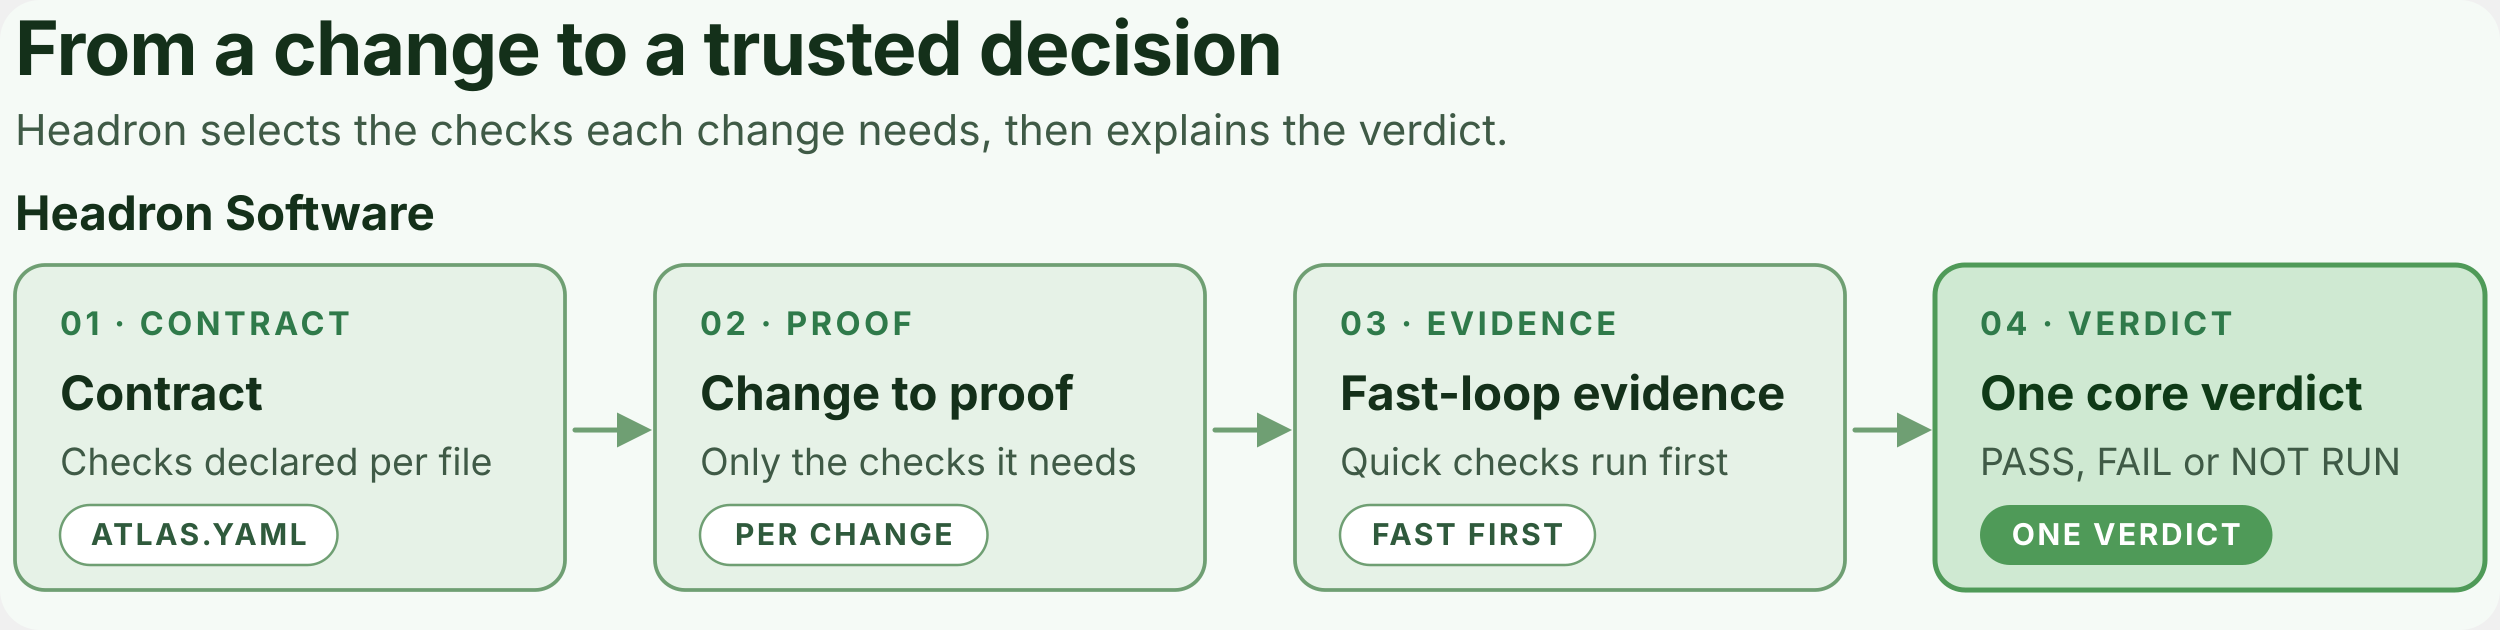
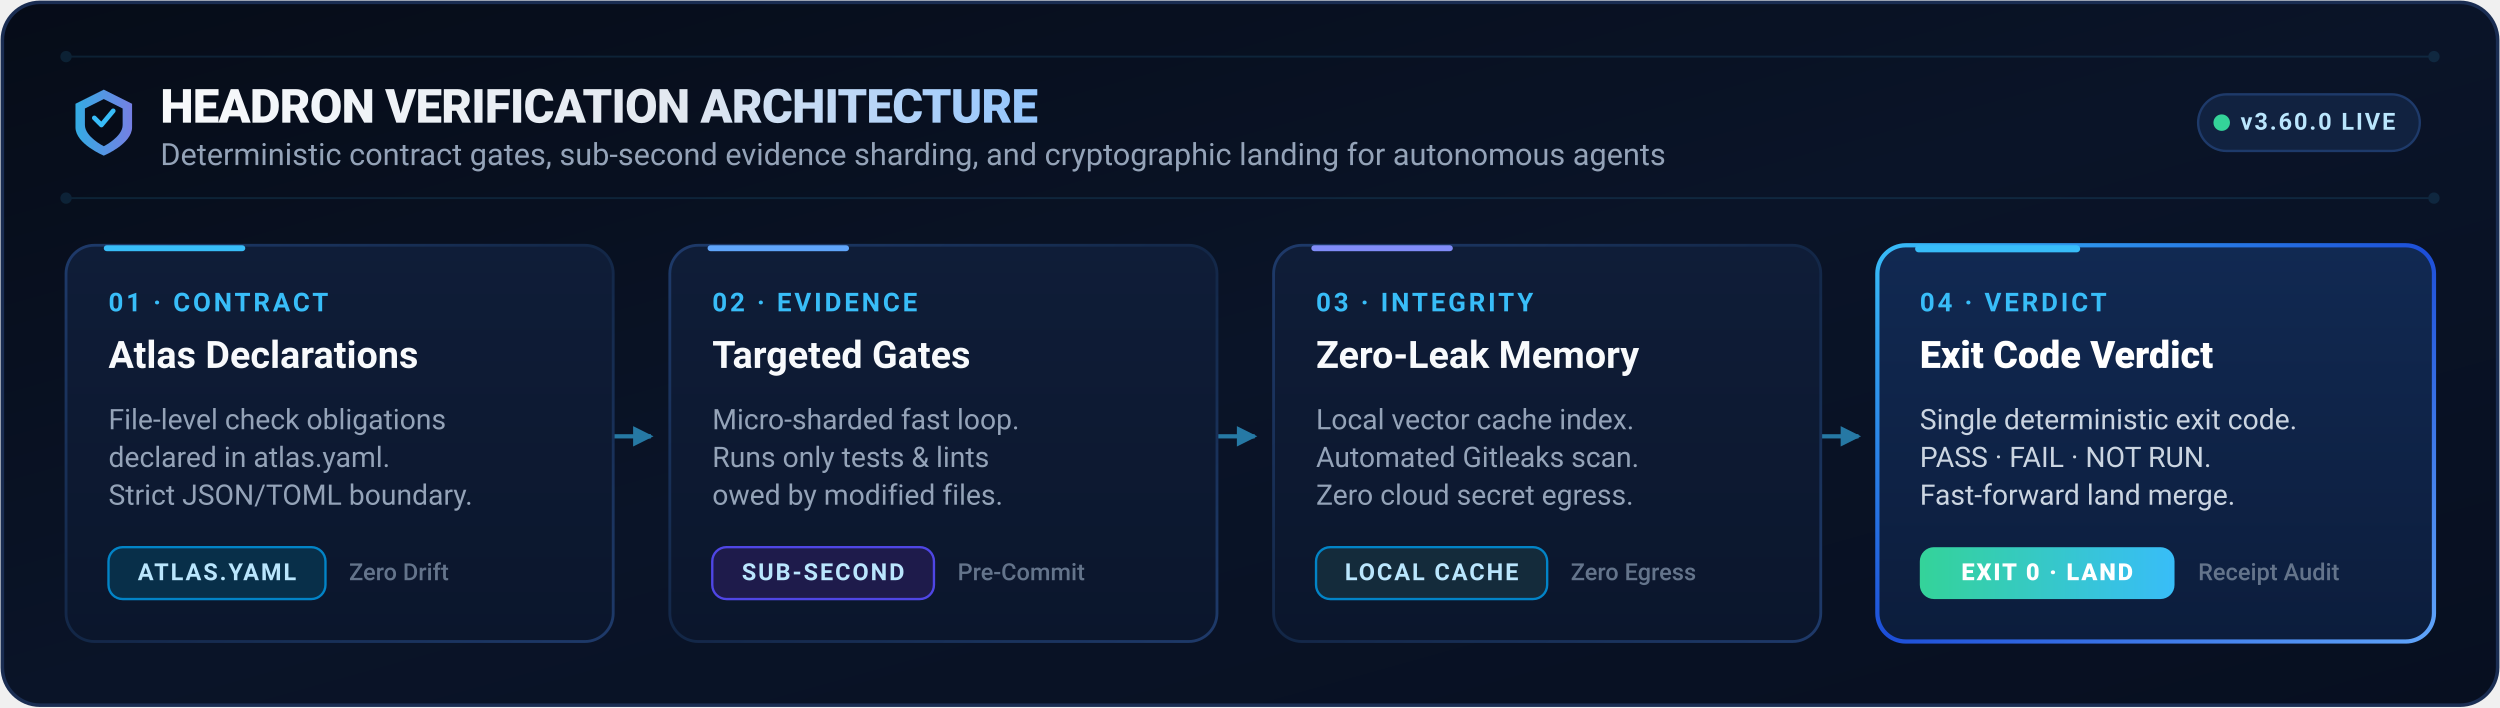
- <svg xmlns="http://www.w3.org/2000/svg" width="1000" height="252" viewBox="0 8 1000 252" role="img" aria-labelledby="title desc">
-   <style>
-     .node{fill:#e6f2e7;stroke:#6f9f73;stroke-width:1.5}
-     .core{fill:#cfe9d2;stroke:#4f9a58;stroke-width:2}
-     .arrow{stroke:#6f9f73;stroke-width:2;fill:none;stroke-linecap:round}
-     .chip{fill:#ffffff;stroke:#6f9f73;stroke-width:1}
-     .chip-core{fill:#4f9a58;stroke:none}
-     .tag{font-family:-apple-system,BlinkMacSystemFont,"Segoe UI",system-ui,sans-serif;fill:#2f7a4a;font-size:13px;font-weight:700;letter-spacing:1.4px}
-     .title{font-family:-apple-system,BlinkMacSystemFont,"Segoe UI",system-ui,sans-serif;fill:#14301a;font-size:19px;font-weight:700}
-     .core-title{font-family:-apple-system,BlinkMacSystemFont,"Segoe UI",system-ui,sans-serif;fill:#0f3a17;font-size:19px;font-weight:700}
-     .desc{font-family:-apple-system,BlinkMacSystemFont,"Segoe UI",system-ui,sans-serif;fill:#3f5a46;font-size:15px}
-     .chiptext{font-family:-apple-system,BlinkMacSystemFont,"Segoe UI",system-ui,sans-serif;fill:#2f5a3c;font-size:12px;font-weight:700;letter-spacing:1px}
-     .chiptext-core{font-family:-apple-system,BlinkMacSystemFont,"Segoe UI",system-ui,sans-serif;fill:#ffffff;font-size:12px;font-weight:700;letter-spacing:1px}
-     .hero{font-family:-apple-system,BlinkMacSystemFont,"Segoe UI",system-ui,sans-serif;fill:#14301a;font-size:30px;font-weight:700;letter-spacing:-.4px}
-     .sub{font-family:-apple-system,BlinkMacSystemFont,"Segoe UI",system-ui,sans-serif;fill:#3f5a46;font-size:17px}
-     .row-label{font-family:-apple-system,BlinkMacSystemFont,"Segoe UI",system-ui,sans-serif;fill:#14301a;font-size:19px;font-weight:700}
-   </style>
-   <rect x="0" y="8" width="1000" height="252" rx="16" fill="#f5faf6" />
+ <svg xmlns="http://www.w3.org/2000/svg" width="1060" height="300" viewBox="0 0 1060 300" fill="none" role="img" aria-labelledby="title desc">
  <defs>
-     <marker id="head" viewBox="0 0 10 10" refX="8" refY="5" markerWidth="7" markerHeight="7" orient="auto">
-       <path d="M0,0 L10,5 L0,10 z" fill="#6f9f73" />
+     <linearGradient id="bgGrad" x1="0%" y1="0%" x2="100%" y2="100%">
+       <stop offset="0%" stop-color="#060c18" />
+       <stop offset="50%" stop-color="#0a1428" />
+       <stop offset="100%" stop-color="#070f20" />
+     </linearGradient>
+     <linearGradient id="cardGrad" x1="0%" y1="0%" x2="0%" y2="100%">
+       <stop offset="0%" stop-color="#0f1d38" />
+       <stop offset="100%" stop-color="#0b162c" />
+     </linearGradient>
+     <linearGradient id="verdictGrad" x1="0%" y1="0%" x2="0%" y2="100%">
+       <stop offset="0%" stop-color="#112952" />
+       <stop offset="100%" stop-color="#0c1d3c" />
+     </linearGradient>
+     <linearGradient id="borderGrad" x1="0%" y1="0%" x2="100%" y2="100%">
+       <stop offset="0%" stop-color="#1e3a6a" />
+       <stop offset="50%" stop-color="#132747" />
+       <stop offset="100%" stop-color="#1e3a6a" />
+     </linearGradient>
+     <linearGradient id="verdictBorder" x1="0%" y1="0%" x2="100%" y2="100%">
+       <stop offset="0%" stop-color="#38bdf8" />
+       <stop offset="50%" stop-color="#1d4ed8" />
+       <stop offset="100%" stop-color="#60a5fa" />
+     </linearGradient>
+     <linearGradient id="cyanAccent" x1="0%" y1="0%" x2="100%" y2="0%">
+       <stop offset="0%" stop-color="#38bdf8" />
+       <stop offset="100%" stop-color="#818cf8" />
+     </linearGradient>
+     <linearGradient id="emeraldAccent" x1="0%" y1="0%" x2="100%" y2="0%">
+       <stop offset="0%" stop-color="#34d399" />
+       <stop offset="100%" stop-color="#38bdf8" />
+     </linearGradient>
+     <linearGradient id="headerGrad" x1="0%" y1="0%" x2="100%" y2="0%">
+       <stop offset="0%" stop-color="#f8fafc" />
+       <stop offset="60%" stop-color="#e2e8f0" />
+       <stop offset="100%" stop-color="#93c5fd" />
+     </linearGradient>
+     <filter id="glowCyan" x="-20%" y="-20%" width="140%" height="140%">
+       <feGaussianBlur stdDeviation="4" result="blur" />
+       <feComposite in="SourceGraphic" in2="blur" operator="over" />
+     </filter>
+     <marker id="arrowHead" viewBox="0 0 10 10" refX="7" refY="5" markerWidth="6" markerHeight="6" orient="auto">
+       <path d="M0,1 L8,5 L0,9 z" fill="#38bdf8" />
    </marker>
  </defs>
-   <text class="hero" x="6" y="38">From a change to a trusted decision</text>
-   <text class="sub" x="6" y="66">Headron selects the checks each change needs, then explains the verdict.</text>
-   <text class="row-label" x="6" y="100">Headron Software</text>
-   <rect class="node" x="6" y="114" width="220" height="130" rx="12" />
-   <text class="tag" x="24" y="142">01 · CONTRACT</text>
-   <text class="title" x="24" y="172">Contract</text>
-   <text class="desc" x="24" y="198">Checks declared per file</text>
-   <rect class="chip" x="24" y="210" width="111" height="24" rx="12" />
-   <text class="chiptext" x="79.5" y="226" text-anchor="middle">ATLAS.YAML</text>
-   <rect class="node" x="262" y="114" width="220" height="130" rx="12" />
-   <text class="tag" x="280" y="142">02 · PROOF</text>
-   <text class="title" x="280" y="172">Change to proof</text>
-   <text class="desc" x="280" y="198">Only the checks it needs</text>
-   <rect class="chip" x="280" y="210" width="115" height="24" rx="12" />
-   <text class="chiptext" x="337.5" y="226" text-anchor="middle">PER CHANGE</text>
-   <rect class="node" x="518" y="114" width="220" height="130" rx="12" />
-   <text class="tag" x="536" y="142">03 · EVIDENCE</text>
-   <text class="title" x="536" y="172">Fast-loop evidence</text>
-   <text class="desc" x="536" y="198">Quick checks run first</text>
-   <rect class="chip" x="536" y="210" width="102" height="24" rx="12" />
-   <text class="chiptext" x="587" y="226" text-anchor="middle">FAST FIRST</text>
-   <rect class="core" x="774" y="114" width="220" height="130" rx="12" />
-   <text class="tag" x="792" y="142">04 · VERDICT</text>
-   <text class="core-title" x="792" y="172">One core verdict</text>
-   <text class="desc" x="792" y="198">PASS, FAIL or NOT RUN</text>
-   <rect class="chip-core" x="792" y="210" width="117" height="24" rx="12" />
-   <text class="chiptext-core" x="850.5" y="226" text-anchor="middle">ONE VERDICT</text>
-   <line class="arrow" x1="230" y1="180" x2="258" y2="180" marker-end="url(#head)" />
-   <line class="arrow" x1="486" y1="180" x2="514" y2="180" marker-end="url(#head)" />
-   <line class="arrow" x1="742" y1="180" x2="770" y2="180" marker-end="url(#head)" />
+   <style>
+     .font-sans { font-family: -apple-system, BlinkMacSystemFont, "Segoe UI", Roboto, "Helvetica Neue", Arial, sans-serif; }
+     .header-title { font-size: 20px; font-weight: 800; letter-spacing: -0.3px; fill: url(#headerGrad); }
+     .header-sub { font-size: 13px; font-weight: 400; fill: #94a3b8; }
+     .step-tag { font-size: 11px; font-weight: 700; letter-spacing: 1.2px; fill: #38bdf8; }
+     .node-title { font-size: 16px; font-weight: 700; fill: #f8fafc; }
+     .node-desc { font-size: 12px; font-weight: 400; fill: #94a3b8; line-height: 1.4; }
+     .pill-label { font-size: 10px; font-weight: 700; letter-spacing: 0.8px; fill: #bae6fd; }
+     .verdict-title { font-size: 16px; font-weight: 800; fill: #ffffff; }
+     .verdict-pill-label { font-size: 10px; font-weight: 800; letter-spacing: 0.8px; fill: #ffffff; }
+     .tech-badge { font-size: 10px; font-weight: 500; fill: #64748b; }
+   </style>
+   <rect x="1" y="1" width="1058" height="298" rx="16" fill="url(#bgGrad)" stroke="#1a2d52" stroke-width="1.5" />
+   <g opacity="0.12" stroke="#38bdf8" stroke-width="0.8">
+     <line x1="28" y1="24" x2="1032" y2="24" />
+     <line x1="28" y1="84" x2="1032" y2="84" />
+     <circle cx="28" cy="24" r="2" fill="#38bdf8" />
+     <circle cx="1032" cy="24" r="2" fill="#38bdf8" />
+     <circle cx="28" cy="84" r="2" fill="#38bdf8" />
+     <circle cx="1032" cy="84" r="2" fill="#38bdf8" />
+   </g>
+   <g transform="translate(32, 38)">
+     <path d="M0 6 L12 0 L24 6 V16 C24 23 12 28 12 28 C12 28 0 23 0 16 Z" fill="url(#cyanAccent)" opacity="0.9" />
+     <path d="M12 4 L20 8 V15 C20 20 12 24 12 24 C12 24 4 20 4 15 V8 Z" fill="#060c18" />
+     <path d="M8 12 L11 15 L16 9" stroke="#38bdf8" stroke-width="2" stroke-linecap="round" stroke-linejoin="round" />
+     <text class="font-sans header-title" x="36" y="14">HEADRON VERIFICATION ARCHITECTURE</text>
+     <text class="font-sans header-sub" x="36" y="32">Deterministic contract gates, sub-second evidence sharding, and cryptographic landing for autonomous agents</text>
+     <g transform="translate(900, 2)">
+       <rect x="0" y="0" width="94" height="24" rx="12" fill="#112240" stroke="#1e3a6a" stroke-width="1" />
+       <circle cx="10" cy="12" r="3.5" fill="#34d399" />
+       <text class="font-sans pill-label" x="18" y="15" fill="#38bdf8">v3.60.0 LIVE</text>
+     </g>
+   </g>
+   <g stroke="#38bdf8" stroke-width="1.8" opacity="0.6">
+     <path d="M260 185 L276 185" marker-end="url(#arrowHead)" />
+     <path d="M516 185 L532 185" marker-end="url(#arrowHead)" />
+     <path d="M772 185 L788 185" marker-end="url(#arrowHead)" />
+   </g>
+   <g transform="translate(28, 104)">
+     <rect width="232" height="168" rx="12" fill="url(#cardGrad)" stroke="url(#borderGrad)" stroke-width="1.2" />
+     <rect x="16" y="0" width="60" height="2.5" rx="1.25" fill="#38bdf8" />
+     <text class="font-sans step-tag" x="18" y="28">01 · CONTRACT</text>
+     <text class="font-sans node-title" x="18" y="52">Atlas Declarations</text>
+     <text class="font-sans node-desc" x="18" y="78">
+       <tspan x="18" dy="0">File-level check obligations</tspan>
+       <tspan x="18" dy="16">declared in atlas.yaml.</tspan>
+       <tspan x="18" dy="16">Strict JSON/TOML boundary.</tspan>
+     </text>
+     <rect x="18" y="128" width="92" height="22" rx="6" fill="#082f49" stroke="#0284c7" stroke-width="1" />
+     <text class="font-sans pill-label" x="64" y="142" text-anchor="middle">ATLAS.YAML</text>
+     <text class="font-sans tech-badge" x="120" y="142">Zero Drift</text>
+   </g>
+   <g transform="translate(284, 104)">
+     <rect width="232" height="168" rx="12" fill="url(#cardGrad)" stroke="url(#borderGrad)" stroke-width="1.2" />
+     <rect x="16" y="0" width="60" height="2.5" rx="1.25" fill="#60a5fa" />
+     <text class="font-sans step-tag" x="18" y="28">02 · EVIDENCE</text>
+     <text class="font-sans node-title" x="18" y="52">Targeted Gates</text>
+     <text class="font-sans node-desc" x="18" y="78">
+       <tspan x="18" dy="0">Micro-sharded fast loop.</tspan>
+       <tspan x="18" dy="16">Runs only tests &amp; lints</tspan>
+       <tspan x="18" dy="16">owed by modified files.</tspan>
+     </text>
+     <rect x="18" y="128" width="94" height="22" rx="6" fill="#1e1b4b" stroke="#4f46e5" stroke-width="1" />
+     <text class="font-sans pill-label" x="65" y="142" text-anchor="middle">SUB-SECOND</text>
+     <text class="font-sans tech-badge" x="122" y="142">Pre-Commit</text>
+   </g>
+   <g transform="translate(540, 104)">
+     <rect width="232" height="168" rx="12" fill="url(#cardGrad)" stroke="url(#borderGrad)" stroke-width="1.2" />
+     <rect x="16" y="0" width="60" height="2.5" rx="1.25" fill="#818cf8" />
+     <text class="font-sans step-tag" x="18" y="28">03 · INTEGRITY</text>
+     <text class="font-sans node-title" x="18" y="52">Zero-Leak Memory</text>
+     <text class="font-sans node-desc" x="18" y="78">
+       <tspan x="18" dy="0">Local vector cache index.</tspan>
+       <tspan x="18" dy="16">Automated Gitleaks scan.</tspan>
+       <tspan x="18" dy="16">Zero cloud secret egress.</tspan>
+     </text>
+     <rect x="18" y="128" width="98" height="22" rx="6" fill="#142b3b" stroke="#0284c7" stroke-width="1" />
+     <text class="font-sans pill-label" x="67" y="142" text-anchor="middle">LOCAL CACHE</text>
+     <text class="font-sans tech-badge" x="126" y="142">Zero Egress</text>
+   </g>
+   <g transform="translate(796, 104)">
+     <rect width="236" height="168" rx="12" fill="url(#verdictGrad)" stroke="url(#verdictBorder)" stroke-width="1.8" />
+     <rect x="16" y="0" width="70" height="3" rx="1.5" fill="#38bdf8" />
+     <text class="font-sans step-tag" x="18" y="28" fill="#34d399">04 · VERDICT</text>
+     <text class="font-sans verdict-title" x="18" y="52">Exit Code Verdict</text>
+     <text class="font-sans node-desc" x="18" y="78">
+       <tspan x="18" dy="0" fill="#cbd5e1">Single deterministic exit code.</tspan>
+       <tspan x="18" dy="16" fill="#cbd5e1">PASS · FAIL · NOT RUN.</tspan>
+       <tspan x="18" dy="16" fill="#cbd5e1">Fast-forward land merge.</tspan>
+     </text>
+     <rect x="18" y="128" width="108" height="22" rx="6" fill="url(#emeraldAccent)" />
+     <text class="font-sans verdict-pill-label" x="72" y="142" text-anchor="middle" fill="#041527">EXIT 0 · LAND</text>
+     <text class="font-sans tech-badge" x="136" y="142" fill="#38bdf8">Receipt Audit</text>
+   </g>
</svg>
